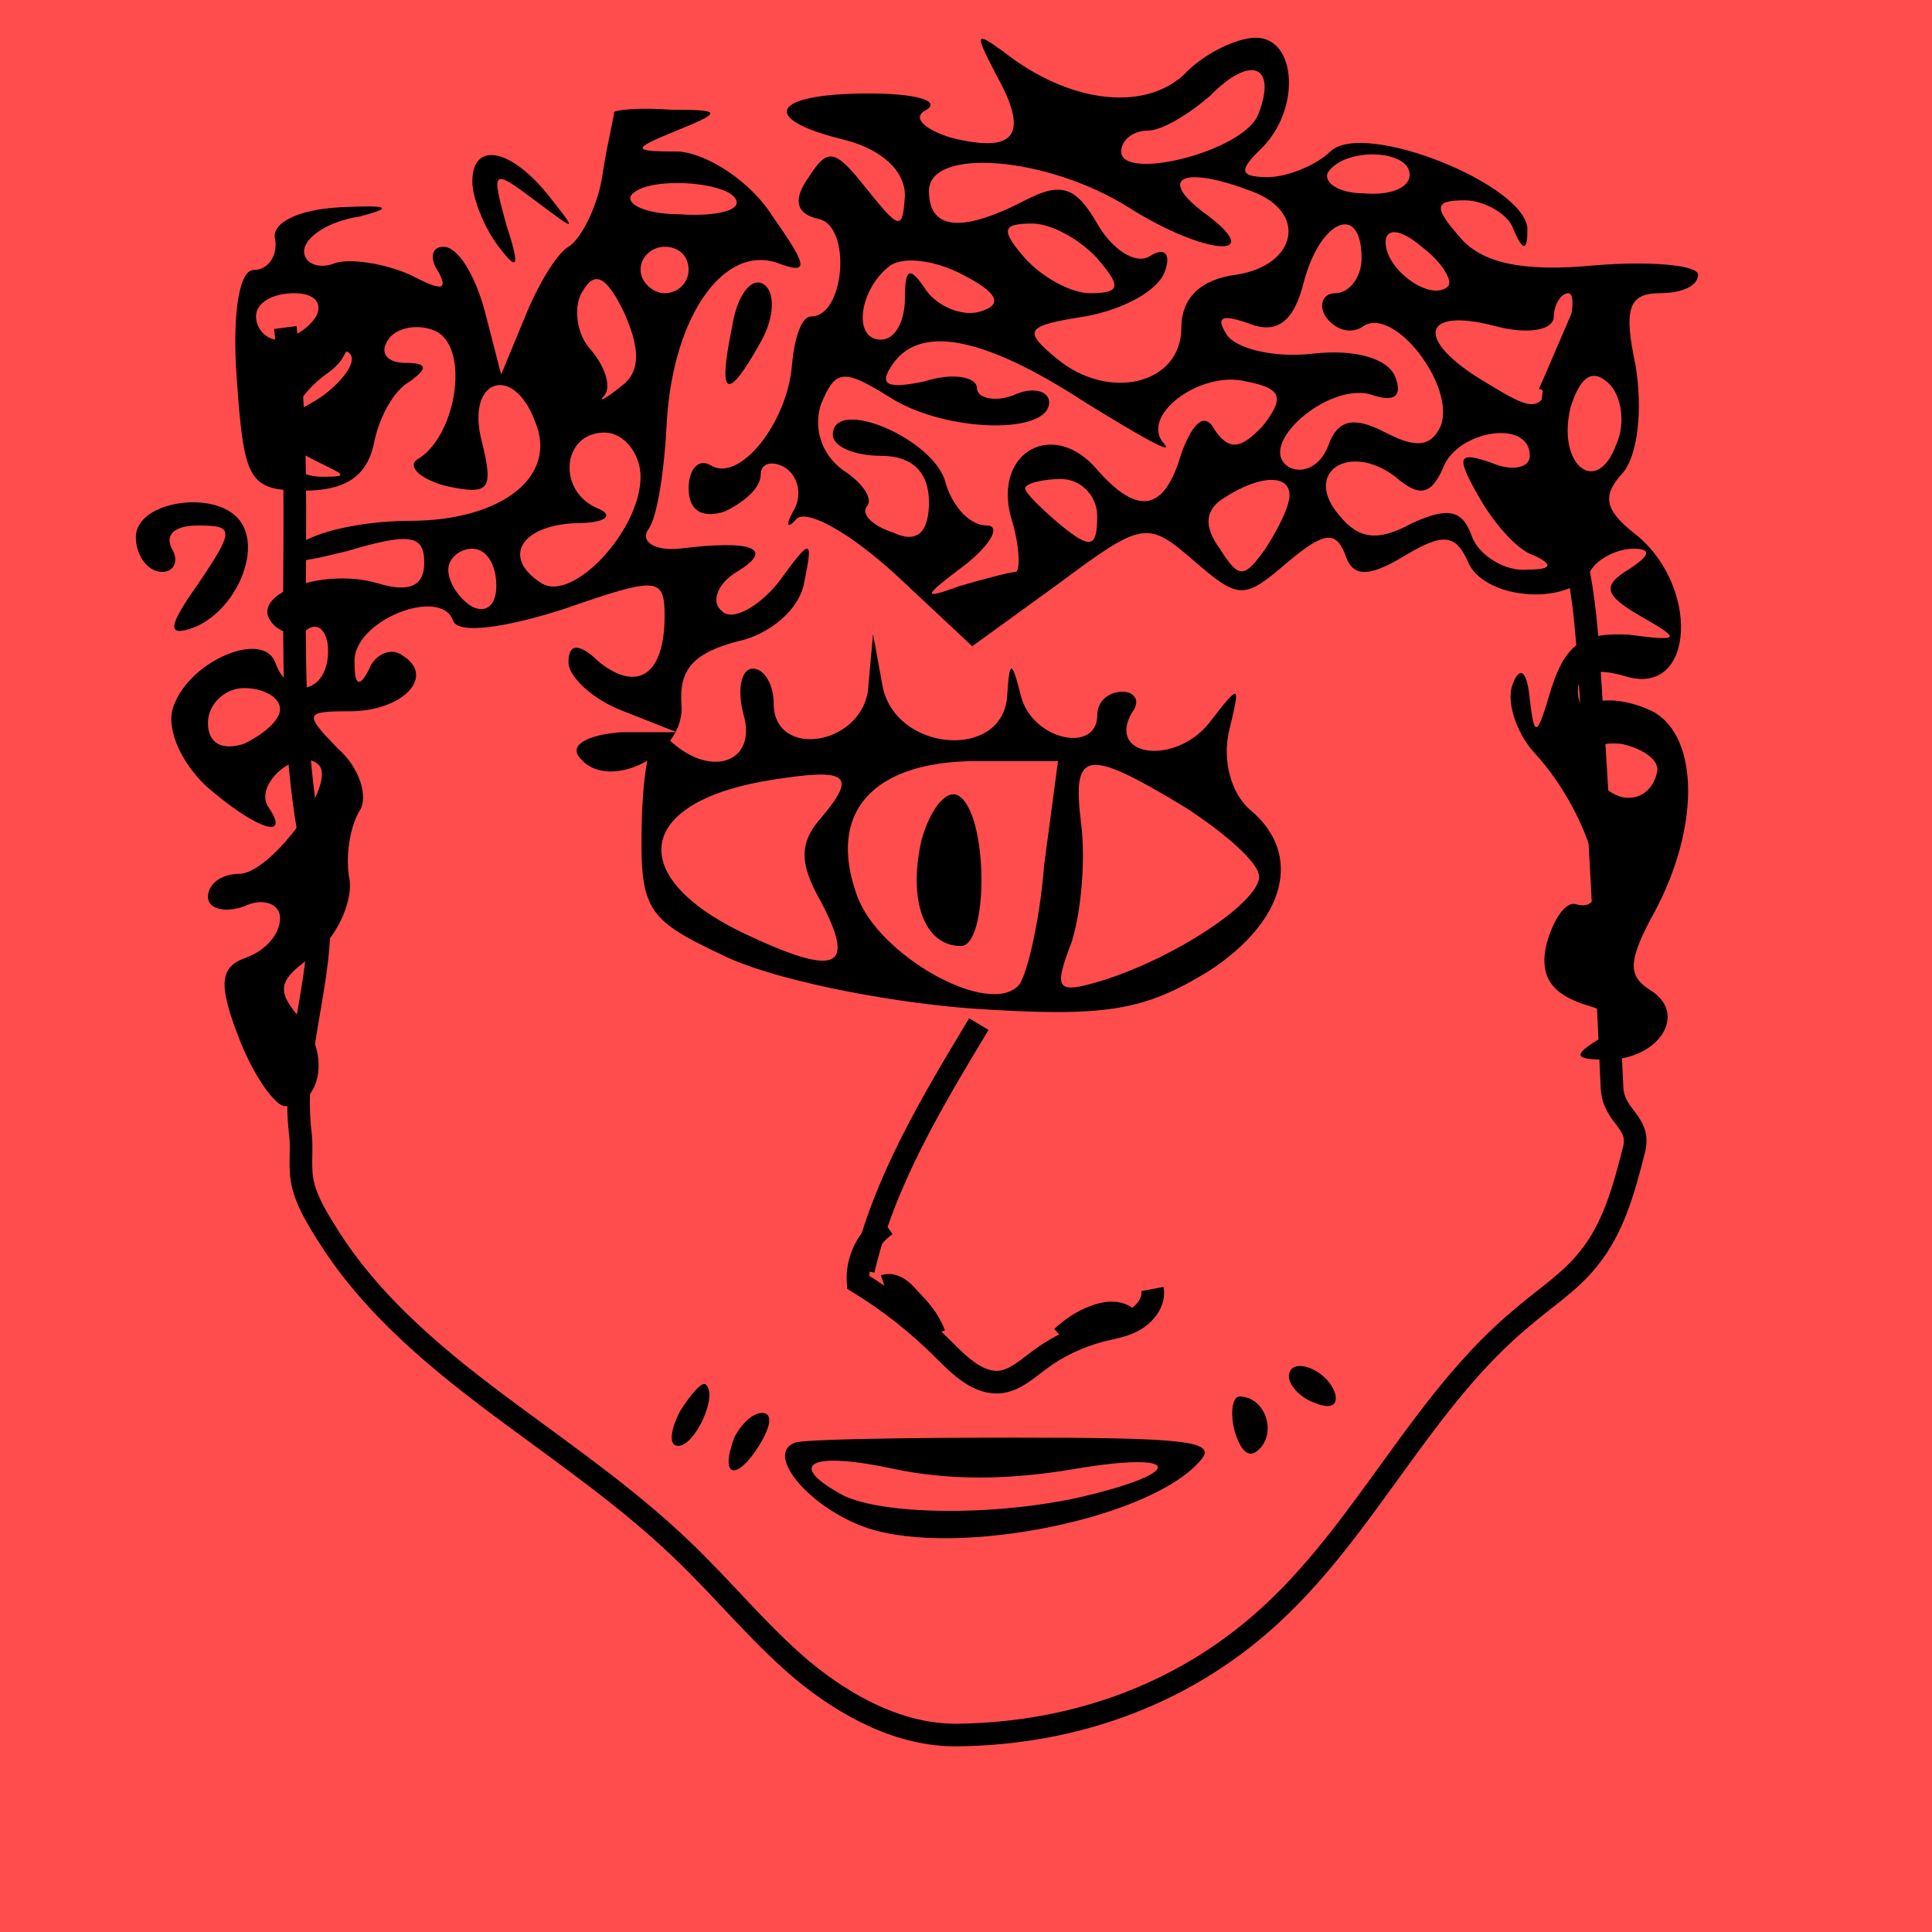
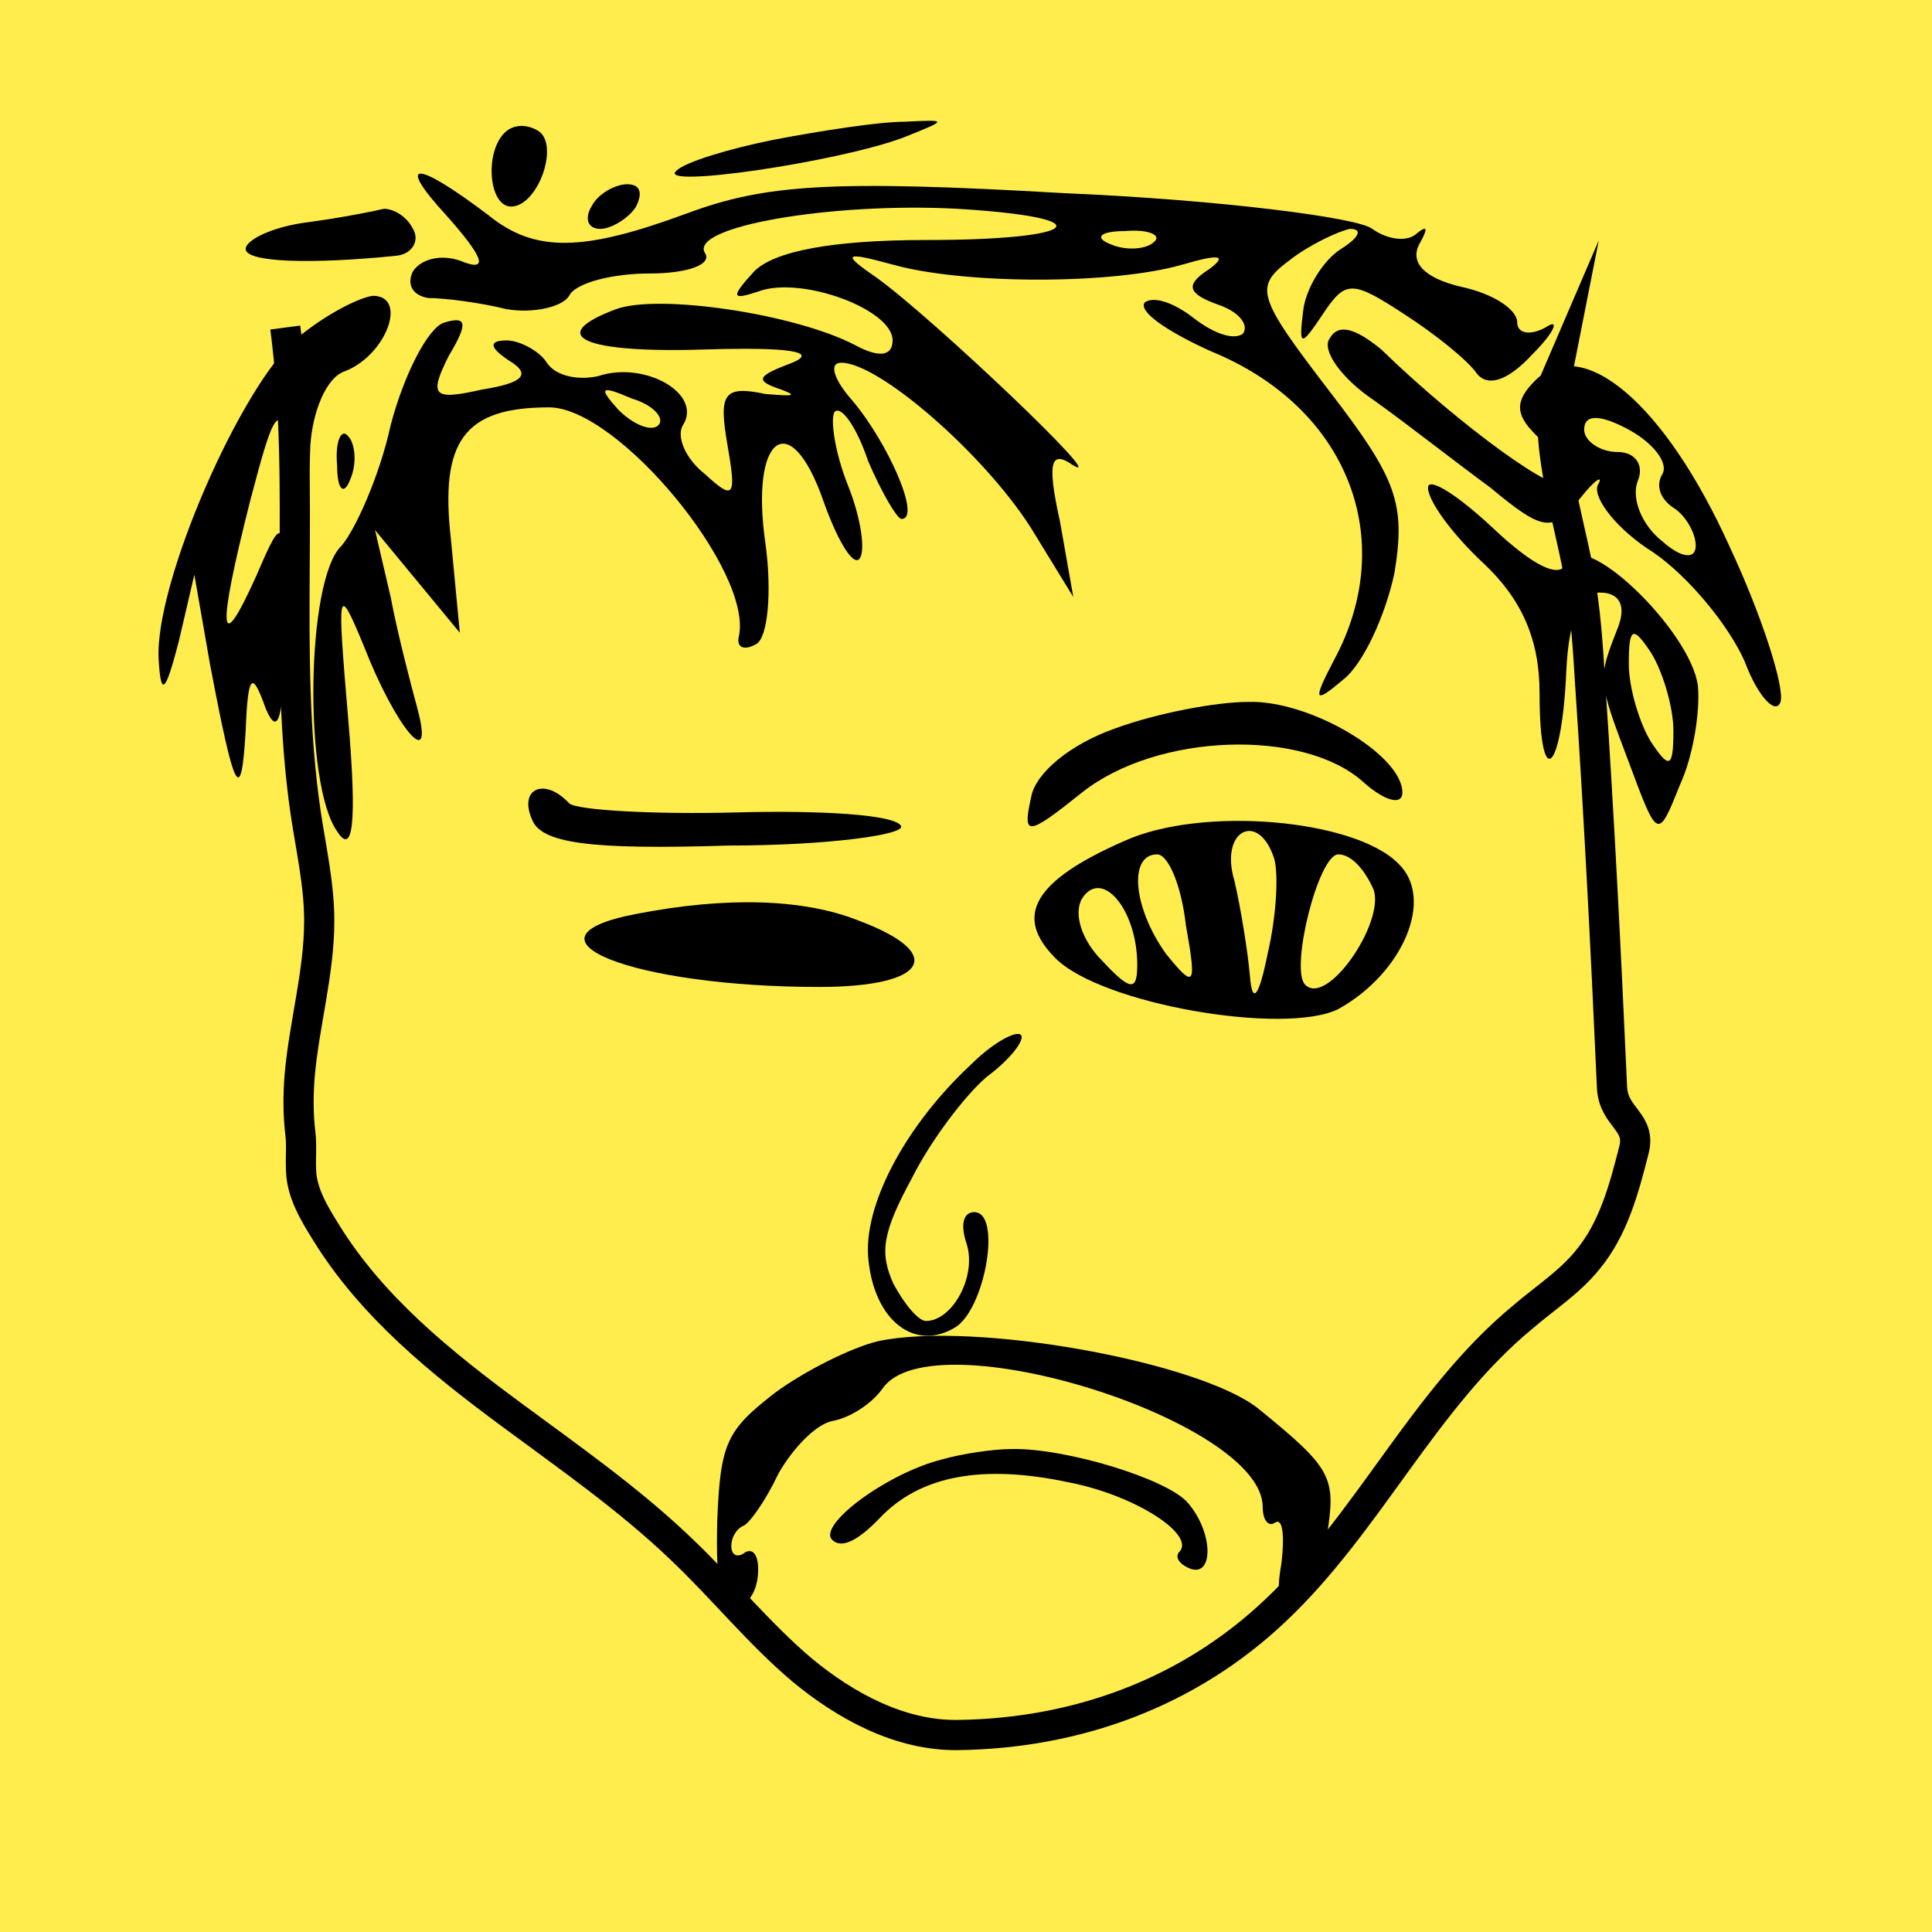
<svg xmlns="http://www.w3.org/2000/svg" width="256" height="256" viewBox="0 0 256 256" fill="none">
-   <g id="Frame 41">
-     <rect width="256" height="256" fill="#FF4D4D" />
+   <g id="Frame 44">
+     <rect width="256" height="256" fill="#FFED4D" />
  </g>
  <style type="text/css">
	.st0{fill:none;stroke:#000000;stroke-width:4;stroke-miterlimit:10;}
</style>
  <g id="head">
    <path d="M35,60.1c0.5,0,0.7,0.2,0.5,0.6c-0.2,0.3-0.1,0.6,0.4,0.6c0.4,0,0.5,0.6,0.4,1.5c-0.2,0.8-0.1,1.5,0.1,1.5   c0.4,0,0.9,9.1,0.7,13c-0.4,8.8-0.4,9.5,0.5,10c0.7,0.4,0.7,0.5,0.1,0.6c-0.5,0-0.7,0.4-0.5,0.7c0.1,0.4-0.2,1.7-0.6,2.8l-0.9,2.1   l1.6-1c1.5-1,1.6-1,1.6,0.2c0,0.8-0.3,1.1-0.8,0.9c-0.5-0.2-1-0.1-1.3,0.3c-0.2,0.4,0.1,0.7,0.7,0.7c0.8,0,0.9,0.1,0.3,0.5   c-1.1,0.7-1,1.4,0.3,1.9c1,0.4,1,0.5-0.2,0.5c-1.3,0.1-1.5,0.7-1.4,4c0,1,0.1,2.8,0.1,4.1c0.1,1.4,0.4,2.2,0.8,2   c0.4-0.2,0.9,0.1,1.1,0.6c0.2,0.7,0.1,0.8-0.8,0.5c-0.7-0.2-1.2-0.1-1.2,0.2s0.3,0.7,0.6,0.7c0.4,0,0.4,0.4,0,1.2   c-0.8,1.5-0.2,1.6,1.4,0.1c1-0.8,1.1-0.8,0.5,0c-0.4,0.5-0.5,1.1-0.2,1.2c0.2,0.1,0.1,0.8-0.4,1.7c-0.8,1.4-0.8,1.4-0.5,0.1   c0.2-0.7,0.1-1.3-0.2-1.3c-0.8,0-0.6,2.2,0.4,3c0.7,0.5,0.9,3.1,1,12.7c0.1,6.6,0,11.8-0.2,11.7c-0.6-0.4-0.5,4,0.1,5.7   c0.4,0.8,0.6,3,0.6,4.7c0.1,1.8,0.4,3.6,0.8,4c0.1,0.1,0.1,0.2,0.2,0.3c1.1-0.1,2.1-0.1,3.2-0.2c-0.2-1.1-0.5-2.3-0.6-3.3   c-0.2-1.8-0.7-4.9-1.1-6.8c-0.3-1.9-0.6-12.4-0.6-23.2c0-21.5-0.5-34.6-1.3-40.3c-0.6-3.7-0.3-27,0.3-28c0.2-0.3,0.1-0.7-0.2-0.9   c-0.3-0.2-0.4-1.9-0.2-3.7c0.4-3.3,0.3-3.3-1.2-3.3c-0.8,0-1.7,0.2-1.9,0.6c-0.2,0.3,0.1,1.5,0.5,2.7c0.5,1.1,0.7,2.7,0.5,3.3   c-0.2,0.7-0.1,2.1,0.3,3c0.8,2.3-0.2,3.3-3.6,3.6C33.6,58.3,34,60.1,35,60.1z M39.3,101.2c0.1,1-0.2,1.8-0.5,1.8   c-0.4,0-0.5-0.3-0.3-0.6c0.2-0.4-0.1-0.6-0.5-0.6c-0.5,0-1-0.1-1-0.2c0-0.7,1.2-3.4,1.4-3.4c0.2,0,0.1,0.4-0.1,1   c-0.2,0.5-0.1,0.8,0.2,0.6C39,99.6,39.3,100.2,39.3,101.2z" />
    <path d="M207.2,67.6c0,1.5,0.2,2.8,0.5,2.8c0.5,0,0.8,4.6,1,22.3c0.3,20.3,1.5,34.1,3,33.6c0.7-0.2,0.6-1.9-0.7-10.3   c-1.1-8.2-1.1-18.9,0-18.9c1,0,1.3,1.8,1.9,11.9c0.2,3.1,0.5,6.5,0.6,7.5c0.3,2.3,1,13,1,14.2c-0.2,4.3-0.1,6.1,0.8,7.5   c0.6,0.8,0.8,1.6,0.4,1.6c-0.3,0-0.5,0.7-0.5,1.5c0,0.8,0.1,1.4,0.4,1.3c0.3-0.2,0.3,5.3,0.1,12.3c0,0.1,0,0.2,0,0.4   c0.6-0.7,1.4-1.2,2.2-1.5c0.1-0.7,0.3-1,0.6-0.9c0.2,0.1,0.4,0.3,0.5,0.6c0.6-0.1,1.2,0,1.8,0.1c0-0.3,0.1-0.5,0.1-0.6   c0.3-1.4,0.1-1.8-1.1-2.2c-1.4-0.5-1.4-0.8-1-2.8c0.3-1.3,0.4-2.5,0.3-2.7c-0.1-0.2-0.3-3-0.4-6.1c-0.1-3.1-0.3-6.2-0.6-6.7   c-0.3-0.5-0.7-2.3-0.8-3.9c-0.4-4-2.1-19.3-2.8-25.5c-0.3-2.8-0.6-8.1-0.7-11.9c-0.1-5.4-0.3-7.2-1.2-8.9c-0.8-1.5-1.1-3.4-1.1-6   c0-4.5-1-10.4-2.1-12.5c-1.5-2.9-2.2-6.7-1.8-10c0.4-3,0.3-3.3-0.8-3.3c-0.7,0-1.4,0.2-1.6,0.6c-0.2,0.3-0.2,1.6,0.1,2.7   c0.2,1.4,0.1,2.5-0.4,3c-0.6,0.7-0.6,1.3-0.2,2.3C206.8,63.4,207.2,65.1,207.2,67.6z M210.3,90.6c0.4-0.5,1-0.9,1.3-0.9   c0.4,0,0.3,0.4-0.1,0.9c-0.4,0.5-1,0.9-1.3,0.9C209.8,91.5,209.8,91.1,210.3,90.6z M211.7,92.1c0.7,0,0.9,0.2,0.5,0.4   c-0.4,0.1-0.8,0.8-0.8,1.4c0,1.4-1,2.1-1.4,0.9C209.5,93.3,210.3,92.1,211.7,92.1z" />
  </g>
  <path class="st0" d="M205.3,52.1c0.3-0.7,0.6-1.3,0.9-2c-1.7,8.6,1.4,17.3,3,25.9c0.9,4.8,1.2,9.6,1.5,14.5  c1.2,17.8,2.1,35.7,2.9,53.6c0.2,4,3.9,4.5,2.9,8.3c-1.3,5.1-2.7,10.4-6.1,14.5c-2.4,3-5.7,5.1-8.6,7.6  c-13.1,10.8-20.4,27.2-32.8,38.9c-11.5,10.9-26.3,16.3-42.1,16.5c-7.6,0.1-14.8-3.8-20.6-8.6c-5.8-4.9-10.6-10.9-16.1-16.1  c-6.9-6.6-14.8-12.1-22.5-17.8c-9.2-6.8-18.4-14.2-24.5-24.1c-1.5-2.4-3.2-5.2-3.3-8.1c-0.1-1.7,0.1-3.4-0.1-5  c-0.3-2.5-0.3-5-0.1-7.6c0.6-6.9,2.6-13.7,2.6-20.6c0-4.8-1.1-9.6-1.8-14.3c-3.1-21.2,0.1-43-2.7-64.3" />
-   <g id="hair">
-     <path id="Vector" d="M132.009 9.924C136.468 17.926 134.557 20.388 125.959 18.233C122.137 17.002 120.863 15.464 122.774 14.54C124.685 13.309 121.182 12.386 115.131 12.386C102.074 12.386 100.482 15.771 111.946 18.541C116.723 19.772 119.908 22.542 119.908 25.927C119.589 30.543 119.271 30.543 114.812 25.004C110.672 19.772 109.717 19.464 107.169 23.465C104.94 26.543 105.577 28.389 108.443 29.005C112.902 29.928 111.946 41.93 107.488 41.93C106.214 41.93 105.259 44.7 104.94 48.393C104.303 56.087 97.934 64.088 94.112 61.626C92.52 60.703 91.246 62.242 91.246 64.704C91.246 67.781 93.157 68.705 96.023 67.781C98.571 66.55 100.8 64.704 100.8 62.857C100.8 61.319 102.392 61.011 103.985 61.934C105.895 63.165 106.214 65.627 105.259 67.474C103.985 69.628 104.303 70.243 105.577 68.705C107.169 67.474 112.902 70.859 118.634 76.091L128.825 85.631L140.289 77.322C151.435 69.012 152.072 69.012 158.123 74.244C164.174 79.476 164.811 79.476 170.543 74.552C175.32 70.551 176.912 70.243 178.186 73.321C179.142 76.398 181.052 76.706 186.148 73.629C191.243 70.551 192.835 70.859 194.428 74.244C196.338 79.476 207.803 80.399 210.669 75.783C211.625 73.936 214.491 72.705 216.402 72.705C218.949 72.705 218.631 73.629 215.765 75.475C212.262 77.629 212.58 78.86 217.357 81.63C222.771 84.708 222.771 85.016 215.765 84.092C209.714 83.784 207.485 85.323 205.574 91.171C203.663 97.633 203.345 97.941 202.708 92.709C202.389 89.016 201.434 88.093 200.478 90.555C199.523 92.709 200.797 97.018 203.345 99.787C210.988 108.097 214.491 121.638 208.758 119.791C207.485 119.484 205.892 121.638 204.937 125.023C203.982 129.024 205.255 131.486 209.714 133.025C214.809 134.563 215.446 135.487 211.943 137.641C208.44 139.795 208.44 140.411 212.898 140.411C219.905 140.411 223.726 134.256 218.631 131.178C215.765 129.332 215.765 127.485 218.631 121.946C225.318 110.251 225.318 97.633 218.949 94.248C215.765 92.709 212.262 92.401 210.988 93.325C210.032 94.248 209.077 93.632 209.077 91.478C209.077 89.016 211.306 88.401 215.446 89.632C224.682 92.401 225.318 77.322 216.402 70.551C212.58 67.474 212.262 65.627 215.128 62.55C217.038 60.088 217.675 54.24 216.72 48.393C215.128 41.007 215.765 38.853 219.905 38.853C222.771 38.853 225 37.929 225 36.391C225 35.16 218.949 34.544 211.306 35.16C201.752 36.083 196.338 34.852 193.472 31.467C189.969 27.466 189.969 26.543 194.109 26.543C196.657 26.543 199.842 28.389 200.478 30.236C201.752 33.313 202.389 33.313 202.389 30.543C202.708 24.696 180.734 15.771 176.275 20.08C174.365 21.926 170.543 23.465 167.995 23.465C164.174 23.465 164.174 22.542 167.04 19.772C172.454 14.54 171.817 5 166.403 5C163.855 5 159.397 7.154 156.849 9.924C151.435 14.848 141.563 13.617 132.965 6.847C129.143 4.077 129.143 4.385 132.009 9.924ZM166.722 15.156C164.811 20.08 148.569 24.081 148.569 20.08C148.569 18.541 150.162 17.31 152.072 17.31C153.983 17.31 157.486 15.156 160.352 12.694C165.766 7.154 169.269 8.693 166.722 15.156ZM149.525 27.466C159.715 33.929 168.314 34.544 159.397 28.081C153.346 23.465 156.849 21.926 165.766 25.312C173.409 28.081 171.817 35.16 163.855 36.391C159.078 37.006 156.531 39.468 156.531 43.469C156.531 50.855 146.977 53.317 139.971 47.47C135.512 43.777 135.831 43.161 143.792 41.93C148.888 41.007 153.346 38.545 154.302 36.083C155.257 33.621 154.302 32.698 152.391 33.929C150.48 35.16 147.295 33.005 145.385 29.62C142.518 24.696 140.608 24.081 135.831 26.543C127.551 30.851 123.092 30.543 123.092 25.312C123.092 19.464 138.697 20.695 149.525 27.466ZM186.785 23.157C186.785 25.004 183.918 25.927 180.734 25.619C177.231 25.619 175.32 24.081 175.957 22.85C178.186 19.464 186.785 19.772 186.785 23.157ZM145.385 34.236C148.569 37.929 148.569 38.853 144.429 38.853C141.882 38.853 138.06 36.698 135.831 34.236C132.646 30.543 132.646 29.62 136.786 29.62C139.334 29.62 143.155 31.774 145.385 34.236ZM180.415 34.236C180.415 36.698 178.823 38.853 176.912 38.853C175.32 38.853 174.683 40.391 175.638 41.93C176.912 43.777 179.142 44.392 180.734 43.161C184.874 40.699 192.835 51.163 190.925 56.395C189.651 59.164 187.74 59.472 183.6 57.318C179.46 55.163 177.231 55.471 175.957 59.164C175.002 61.626 172.772 62.857 170.862 61.934C166.085 59.164 176.275 50.239 182.008 52.394C184.874 53.317 185.829 52.394 184.874 49.932C183.918 47.47 179.46 46.239 174.046 46.854C168.951 47.47 163.855 46.239 162.582 44.392C160.989 41.93 161.945 41.623 165.448 42.853C169.269 44.392 171.498 42.546 172.772 37.314C175.002 29.005 180.415 26.85 180.415 34.236ZM191.88 37.929C189.651 40.084 183.6 35.775 183.6 32.082C183.6 30.236 185.511 30.236 188.377 32.698C191.243 34.852 192.517 37.314 191.88 37.929ZM129.78 41.315C127.551 41.93 124.366 40.699 122.774 38.545C120.545 35.16 119.908 35.467 119.908 39.468C119.908 42.546 118.634 45.008 116.723 45.008C112.902 45.008 113.857 38.237 117.997 35.16C119.908 33.929 124.048 34.544 127.551 36.391C132.328 38.853 132.965 40.391 129.78 41.315ZM207.166 45.623C204.3 55.163 204.3 55.163 196.657 50.547C187.422 45.008 188.377 40.699 197.931 43.161C202.389 44.392 205.892 43.777 205.892 41.93C205.892 40.391 206.848 38.853 207.803 38.853C208.758 38.853 208.44 41.93 207.166 45.623ZM143.792 53.317C150.798 57.626 155.575 60.395 154.302 58.857C150.798 55.163 159.078 49.008 165.129 50.547C169.906 51.471 170.225 52.702 167.358 56.395C164.492 59.472 162.9 59.78 160.989 57.01C159.715 54.548 158.123 55.779 156.531 60.088C154.302 67.781 150.798 68.397 145.385 62.242C139.652 55.471 131.691 59.78 133.92 68.397C135.194 72.398 135.194 75.783 134.557 75.783C133.92 75.783 130.417 76.706 127.232 77.629C122.137 79.476 122.137 79.168 127.869 74.86C131.372 72.09 132.646 69.628 130.735 69.628C128.506 69.628 126.277 67.166 125.322 64.088C124.048 58.241 110.354 52.394 110.354 57.626C110.354 59.164 113.22 60.395 116.723 60.395C120.863 60.395 123.092 62.55 123.092 66.55C123.092 70.551 121.5 72.09 118.315 70.551C115.449 69.628 114.175 68.089 114.812 67.166C115.768 66.243 114.494 64.088 111.628 62.242C108.762 60.088 107.806 56.702 108.762 53.625C110.672 49.008 111.628 48.701 117.997 52.702C125.322 57.318 139.015 57.626 139.015 53.317C139.015 51.778 136.786 51.163 134.239 52.394C131.691 53.317 129.462 52.702 129.462 51.471C129.462 49.932 126.277 49.316 122.455 50.547C117.997 51.471 116.405 51.163 117.997 48.701C121.5 42.853 130.099 44.392 143.792 53.317ZM214.172 58.857C211.625 65.935 206.211 61.626 208.122 53.932C209.395 49.932 210.988 48.701 213.217 50.855C214.809 52.394 215.446 56.087 214.172 58.857ZM202.708 60.395C202.708 61.934 200.478 62.55 197.612 61.319C193.154 59.78 192.835 60.395 196.02 65.935C197.931 69.32 201.115 73.013 203.345 73.629C205.892 74.86 205.574 75.475 202.389 75.475C199.523 75.783 196.02 73.629 195.065 71.167C193.791 67.474 191.88 67.166 187.103 69.32C182.645 71.782 180.097 71.474 177.549 68.397C172.454 62.55 178.823 58.549 184.874 63.165C188.058 65.935 189.651 65.627 191.243 61.934C193.154 57.01 202.708 55.471 202.708 60.395ZM145.385 68.397C145.385 72.705 144.429 72.705 140.608 69.628C138.06 67.474 135.831 65.319 135.831 64.704C135.831 64.088 138.06 63.473 140.608 63.473C143.155 63.473 145.385 65.627 145.385 68.397ZM170.862 65.627C170.862 67.166 169.269 70.243 167.677 72.705C164.811 76.706 164.174 76.706 161.626 72.705C159.397 69.628 159.715 67.474 162.263 65.935C167.04 62.857 170.862 62.857 170.862 65.627ZM219.586 102.25C218.631 106.866 213.217 106.866 211.306 102.25C210.032 99.48 211.306 98.249 214.809 98.556C217.675 99.172 219.905 100.711 219.586 102.25Z" fill="black" />
-     <path id="Vector_2" d="M81.374 14.848C81.374 15.464 80.418 19.157 79.782 23.465C79.145 27.466 76.915 31.774 75.323 32.698C73.731 33.621 71.183 37.929 69.591 41.93L66.406 49.624L64.177 41.007C62.903 36.391 60.674 32.698 58.763 32.698C57.171 32.698 56.852 34.236 58.126 36.083C59.4 38.545 58.445 38.545 54.305 36.391C50.802 34.852 46.343 34.236 44.432 34.852C42.203 35.775 40.292 34.852 40.292 33.313C40.292 31.467 43.477 29.312 47.617 28.697C52.394 27.466 51.438 27.158 45.069 27.466C39.337 27.774 35.834 29.62 36.471 31.774C36.789 33.929 35.515 35.775 33.605 35.775C31.694 35.775 30.738 41.623 31.375 50.239C32.331 63.781 32.968 65.012 40.292 65.012C45.706 65.012 48.572 63.165 49.528 58.857C50.165 55.471 52.075 51.778 54.305 50.547C56.852 48.701 56.534 48.085 53.668 48.085C51.438 48.085 50.165 46.854 51.438 45.008C52.394 43.469 55.26 42.853 57.489 43.777C62.266 45.623 60.674 57.318 55.578 60.703C53.668 61.626 55.578 63.473 59.082 64.396C64.814 65.627 65.451 65.012 63.858 58.549C61.629 50.239 67.999 48.085 70.865 55.779C74.049 63.165 66.406 69.012 54.305 69.012C47.935 69.012 41.248 70.551 39.337 72.398C36.789 74.86 38.7 74.86 46.025 73.013C54.305 70.551 56.215 70.859 56.215 74.552C56.215 77.629 54.305 78.553 50.165 77.322C43.158 75.167 33.286 78.553 35.834 82.246C36.789 83.784 39.019 84.4 40.611 83.477C42.203 82.246 43.477 83.784 43.477 86.246C43.477 91.786 38.382 93.017 36.471 87.785C34.879 83.477 25.325 87.478 23.095 93.325C21.822 96.094 23.732 100.711 27.235 104.096C33.923 109.943 38.7 111.482 35.515 106.866C33.605 103.788 39.655 98.864 42.203 101.326C44.751 103.788 35.834 115.791 31.694 115.791C29.465 115.791 27.554 117.022 27.554 118.868C27.554 120.407 29.783 121.022 32.331 120.099C34.879 118.868 37.108 119.791 37.108 121.638C37.108 123.792 35.197 125.946 32.649 126.87C29.146 128.101 28.828 130.255 31.694 137.641C33.605 142.565 36.471 146.566 37.745 146.566C42.522 146.566 43.795 139.795 39.974 135.179C36.471 131.178 36.789 129.947 41.566 126.562C44.432 124.408 46.662 119.791 46.343 116.714C45.706 113.636 46.343 109.636 47.617 107.481C48.891 105.635 47.617 101.634 44.751 99.172C40.292 94.556 40.292 94.248 46.343 94.248C53.349 94.248 57.808 89.632 53.349 86.862C51.757 85.631 49.528 86.862 48.891 88.709C47.617 91.171 46.98 90.863 46.98 87.785C46.662 82.246 58.445 77.629 60.037 82.246C60.674 84.092 67.043 83.169 74.686 80.707C87.106 76.398 88.062 76.398 88.062 81.63C88.062 89.324 84.558 91.786 79.463 87.785C76.597 85.016 75.323 85.323 75.323 87.785C75.323 89.632 78.508 92.709 82.648 94.248L89.654 97.018H82.329C78.189 97.326 75.642 98.556 76.597 100.095C80.1 105.327 90.928 100.095 90.291 93.325C89.972 88.709 91.883 86.554 97.615 85.016C102.074 84.092 105.895 80.707 106.532 77.322C107.806 71.167 107.488 71.167 103.029 77.322C100.163 80.707 96.978 82.246 95.705 81.015C94.112 79.784 95.068 77.322 97.615 75.783C102.711 72.705 99.845 71.474 89.972 72.705C86.788 73.013 84.877 71.782 85.832 70.243C87.106 68.705 88.062 62.242 88.38 55.471C89.335 41.623 96.023 32.39 103.029 34.852C107.169 36.391 107.169 35.467 102.392 28.697C99.526 24.081 93.794 20.388 89.972 20.08C83.603 20.08 83.603 19.772 89.654 17.31C95.705 14.848 95.705 14.54 89.017 14.54C84.877 14.232 81.692 14.54 81.374 14.848ZM97.615 26.85C97.615 28.081 94.112 28.697 89.972 28.389C85.832 28.389 82.966 27.158 83.603 25.927C85.514 23.157 97.615 24.081 97.615 26.85ZM91.246 35.775C91.246 37.314 89.972 38.853 88.062 38.853C86.469 38.853 84.877 37.314 84.877 35.775C84.877 33.929 86.469 32.698 88.062 32.698C89.972 32.698 91.246 33.929 91.246 35.775ZM82.329 51.163C80.1 53.009 79.145 53.317 80.1 52.394C81.055 51.163 80.1 48.393 78.189 46.239C76.278 44.084 75.96 40.391 77.234 38.545C78.826 35.775 80.418 36.698 82.648 41.315C84.877 46.239 84.877 49.316 82.329 51.163ZM41.885 41.93C40.929 43.469 38.7 45.008 36.789 45.008C35.197 45.008 33.923 43.469 33.923 41.93C33.923 40.084 36.152 38.853 39.019 38.853C41.566 38.853 42.84 40.084 41.885 41.93ZM42.84 52.394C38.063 55.779 33.223 55.779 38 58.857C43.095 62.242 47.935 63.165 43.158 63.165C35.197 63.473 36.789 54.24 43.158 49.624C46.343 47.47 45.388 45.931 46.343 46.854C47.298 47.778 45.706 50.239 42.84 52.394ZM84.877 63.165C84.877 70.243 75.96 79.784 71.82 77.322C66.406 73.936 68.954 69.628 76.278 69.32C80.1 69.32 81.374 68.397 79.463 67.474C73.731 65.319 74.368 57.318 80.1 57.318C82.648 57.318 84.877 60.088 84.877 63.165ZM65.769 77.629C65.769 80.091 64.495 81.322 62.585 80.399C60.992 79.476 59.4 77.322 59.4 75.475C59.4 73.936 60.992 72.705 62.585 72.705C64.495 72.705 65.769 74.86 65.769 77.629ZM37.108 93.94C37.108 95.479 34.879 97.326 32.331 98.556C29.465 99.48 27.554 98.556 27.554 95.787C27.554 93.325 29.783 91.171 32.331 91.171C34.879 91.171 37.108 92.401 37.108 93.94Z" fill="black" />
-     <path id="Vector_3" d="M62.585 24.081C62.585 26.235 64.177 30.236 66.088 32.698C68.635 36.083 68.954 35.468 67.043 29.62C65.132 22.542 65.132 22.235 70.865 26.543C76.597 30.852 76.597 30.852 72.457 25.62C67.362 19.465 62.585 18.849 62.585 24.081Z" fill="black" />
-     <path id="Vector_4" d="M18 71.167C18 73.629 19.592 75.783 21.503 75.783C23.095 75.783 23.732 74.244 22.777 72.706C21.822 70.859 23.095 69.628 26.28 69.628C31.057 69.628 31.057 70.244 26.28 77.322C22.14 83.169 22.14 84.4 25.643 83.169C31.057 81.015 34.56 73.321 32.012 69.32C29.146 64.704 18 66.243 18 71.167Z" fill="black" />
-     <path id="Vector_5" d="M96.978 43.469C95.068 52.702 96.342 53.317 100.8 45.316C102.711 41.931 102.711 38.545 101.118 37.622C99.526 36.699 97.615 39.161 96.978 43.469Z" fill="black" />
+   <g>
+     <path d="M66.84 17.613C64.18 20.273 64.771 27.369 67.727 27.369C71.274 27.369 74.23 19.091 71.274 17.317C69.796 16.43 68.023 16.43 66.84 17.613Z" fill="black" />
+     <path d="M102.608 18.5C96.696 19.682 90.784 21.456 89.602 22.639C86.941 25.004 111.181 21.456 119.753 18.204C125.665 15.839 125.665 15.839 119.753 16.134C116.501 16.134 108.816 17.317 102.608 18.5Z" fill="black" />
+     <path d="M59.155 28.552C63.884 33.873 64.771 35.943 61.52 34.761C58.859 33.578 55.903 34.169 54.721 35.943C53.834 37.717 54.721 39.195 56.79 39.491C58.859 39.491 63.589 40.082 67.136 40.969C70.683 41.561 74.526 40.674 75.413 39.195C76.3 37.421 81.325 36.239 86.055 36.239C91.08 36.239 94.331 35.056 93.445 33.578C91.08 30.03 110.294 26.778 126.848 27.665C146.357 28.847 143.401 31.804 122.709 31.804C110.294 31.804 102.608 33.282 99.948 35.943C96.696 39.491 96.992 39.787 100.539 38.604C106.155 36.535 118.275 40.969 118.275 45.109C118.275 47.178 116.501 47.474 113.25 45.7C105.269 41.561 87.237 38.9 81.62 40.969C72.161 44.517 77.186 46.883 94.036 46.291C104.382 45.996 108.52 46.587 104.973 48.065C100.243 49.839 99.948 50.43 103.495 51.613C105.86 52.5 104.973 52.5 101.426 52.204C95.809 51.022 95.218 52.204 96.4 59.005C97.583 65.805 97.287 66.396 93.445 62.848C90.784 60.779 89.602 57.822 90.489 56.344C93.149 52.204 85.463 47.77 79.256 49.839C76.595 50.43 73.639 49.839 72.457 48.065C71.57 46.587 68.91 45.109 67.136 45.109C64.771 45.109 64.771 45.996 67.431 47.77C70.388 49.544 69.501 50.726 63.884 51.613C57.381 53.091 56.79 52.5 59.45 47.178C62.111 42.743 61.815 41.856 58.859 42.743C56.79 43.335 53.538 49.544 51.765 56.344C50.287 63.144 47.035 70.24 45.261 72.309C40.532 76.744 40.236 103.945 44.67 110.154C46.739 113.406 47.331 109.267 46.148 95.371C44.67 77.927 44.67 77.04 48.217 85.614C52.356 96.258 57.677 102.762 55.312 93.892C54.425 90.64 52.651 83.84 51.765 79.109L49.695 70.24L55.312 77.04L60.928 83.84L59.746 71.422C58.268 58.413 61.52 53.978 72.752 53.978C81.916 53.978 99.948 75.857 97.879 84.431C97.583 85.909 98.765 86.205 100.243 85.318C101.721 84.431 102.313 78.518 101.426 72.014C99.357 57.822 104.677 53.683 109.111 66.396C110.885 71.422 112.954 74.97 113.841 74.083C114.728 73.196 114.137 68.761 112.363 64.326C110.589 59.892 109.998 55.457 110.589 54.57C111.476 53.683 113.545 56.639 115.023 61.074C116.797 65.213 118.866 68.761 119.458 68.761C122.118 68.761 117.684 58.709 112.954 53.091C110.589 50.43 109.703 48.065 111.476 48.065C116.501 48.065 130.395 60.187 136.602 69.944L142.219 79.109L140.445 69.057C138.672 61.074 139.263 59.596 142.219 61.666C147.244 64.622 123.596 42.152 116.206 36.83C111.476 33.578 111.772 33.282 118.275 35.056C127.734 37.717 147.54 37.717 156.703 35.056C161.729 33.578 162.615 33.873 160.251 35.648C156.999 37.717 157.295 38.9 161.433 40.378C164.093 41.265 165.571 43.039 164.685 44.222C163.502 45.109 160.842 44.222 158.181 42.152C155.521 40.082 152.861 39.195 151.678 40.082C150.791 41.265 154.634 43.926 160.546 46.587C178.578 53.978 185.377 71.422 176.804 87.388C173.848 93.005 174.144 93.301 177.987 90.049C180.647 87.979 183.603 81.475 184.786 75.857C186.264 66.692 185.081 63.439 176.213 51.909C166.458 39.195 166.163 38.013 170.892 34.465C173.553 32.395 177.396 30.621 178.874 30.326C180.647 30.326 180.056 31.508 177.691 32.987C175.326 34.465 172.961 38.308 172.666 41.265C172.075 45.996 172.37 45.996 175.326 41.561C178.282 37.126 179.169 37.126 185.968 41.561C190.106 44.222 194.54 47.77 195.723 49.544C197.201 51.317 199.861 50.43 203.113 46.883C206.069 43.926 206.66 42.152 204.887 43.335C202.817 44.517 201.044 44.222 201.044 42.743C201.044 40.969 197.792 38.9 193.654 38.013C188.628 36.83 186.855 34.761 188.037 32.395C189.22 30.326 189.22 29.734 187.742 30.917C186.559 32.1 183.899 31.804 181.83 30.326C180.056 28.847 161.729 26.482 141.036 25.595C110.294 23.821 101.426 24.412 91.08 28.256C77.482 33.282 70.979 33.578 64.771 28.552C55.016 21.16 52.356 21.16 59.155 28.552ZM152.861 32.1C151.974 32.987 149.313 33.282 147.244 32.395C144.879 31.508 145.766 30.621 149.018 30.621C152.269 30.326 154.043 31.213 152.861 32.1ZM87.237 56.344C86.35 57.231 83.985 56.344 81.916 54.274C79.256 51.317 79.551 51.022 83.69 52.796C86.646 53.683 88.124 55.457 87.237 56.344Z" fill="black" />
+     <path d="M78.369 27.369C77.482 28.848 77.778 30.326 79.551 30.326C81.029 30.326 83.394 28.848 84.281 27.369C85.168 25.596 84.872 24.413 83.099 24.413C81.621 24.413 79.256 25.596 78.369 27.369Z" fill="black" />
+     <path d="M40.827 29.439C36.098 30.03 32.55 31.804 32.55 32.987C32.55 34.761 41.123 35.057 52.651 33.874C54.721 33.578 55.607 31.804 54.721 30.326C53.834 28.552 52.06 27.665 50.878 27.665C49.695 27.961 45.261 28.848 40.827 29.439Z" fill="black" />
+     <path d="M39.349 44.813C31.959 51.022 20.431 77.335 21.022 87.388C21.317 92.414 21.909 91.823 23.682 85.023L25.752 76.153L27.821 87.979C31.072 105.127 31.959 106.901 32.55 96.849C32.846 89.162 33.437 88.866 35.211 93.892C36.984 98.032 37.576 94.779 37.871 83.544C37.871 67.874 37.576 67.874 34.028 76.153C29.003 87.388 28.707 83.84 33.142 66.396C36.393 53.978 36.984 53.091 38.758 59.892L40.827 67.283L41.123 59.005C41.418 54.57 43.192 50.135 45.557 49.248C51.173 47.178 54.129 39.196 49.4 39.196C47.331 39.491 42.897 41.856 39.349 44.813Z" fill="black" />
+     <path d="M176.213 44.813C175.031 46.291 177.691 50.135 182.125 53.091C186.264 56.048 193.062 61.37 197.496 64.622C204.591 70.535 205.773 70.535 209.321 66.1C211.39 63.439 212.572 62.848 211.685 64.326C211.094 66.1 214.346 70.24 219.075 73.196C223.805 76.448 229.126 82.953 231.195 87.683C232.969 92.414 235.334 94.779 235.925 93.005C236.516 91.231 233.56 81.77 229.126 72.309C220.553 53.387 209.616 44.222 203.408 50.43C200.748 53.091 200.748 54.865 203.408 57.526C205.478 59.596 206.956 62.257 206.956 63.735C206.956 66.1 193.654 56.639 183.012 46.291C179.76 43.63 177.395 42.743 176.213 44.813ZM220.258 62.848C219.371 64.326 219.962 66.1 221.736 67.283C223.214 68.17 224.692 70.535 224.692 72.309C224.692 74.083 222.918 74.083 220.258 71.718C217.597 69.648 216.119 66.1 217.006 63.735C217.893 61.665 216.711 59.892 214.346 59.892C211.981 59.892 209.912 58.413 209.912 56.935C209.912 54.865 211.981 54.865 215.824 56.935C219.075 58.709 221.145 61.37 220.258 62.848Z" fill="black" />
+     <path d="M44.67 61.666C44.67 64.918 45.557 65.805 46.444 63.44C47.331 61.37 47.035 58.709 46.148 57.822C45.261 56.64 44.375 58.414 44.67 61.666Z" fill="black" />
+     <path d="M189.219 64.622C189.219 66.396 192.471 70.831 196.61 74.675C201.635 79.405 204 84.727 204 91.823C204 105.127 206.956 102.467 207.547 88.866C207.842 82.362 209.32 78.518 211.981 78.518C214.641 78.518 215.528 80.292 214.346 83.249C211.685 90.049 211.685 90.049 215.824 100.988C219.667 111.336 219.667 111.336 222.623 103.945C224.396 100.101 225.283 94.188 224.987 90.936C224.101 83.544 209.32 69.353 207.547 74.675C206.66 76.744 203.113 74.97 197.792 69.944C193.062 65.509 189.219 63.144 189.219 64.622ZM221.736 96.849C221.736 101.875 221.145 101.875 218.78 98.327C217.302 95.962 215.824 91.231 215.824 87.979C215.824 82.953 216.415 82.953 218.78 86.501C220.258 88.866 221.736 93.597 221.736 96.849Z" fill="black" />
  </g>
-   <g id="Frame 11">
-     <path id="Vector" d="M115.074 90.739C114.767 98.703 102.515 100.847 102.515 93.189C102.515 90.739 101.29 88.595 99.758 88.595C98.227 88.595 97.614 91.351 98.533 94.721C100.371 101.153 93.939 103.297 88.425 97.784C86.587 95.946 85.362 99.928 85.056 108.198C84.75 120.45 85.362 121.675 95.777 126.576C101.903 129.639 116.605 132.702 128.551 133.621C146.623 134.847 151.524 133.928 160.101 128.72C170.515 121.982 172.659 113.099 165.614 107.279C163.164 105.135 161.938 100.847 162.857 96.865C164.389 90.432 164.389 90.432 160.101 95.946C155.506 101.459 146.623 100.234 149.993 94.414C151.218 92.883 150.299 91.658 148.767 91.658C146.929 91.658 145.398 92.883 145.398 94.721C145.398 99.928 136.821 98.09 135.29 92.27C134.065 87.369 133.758 87.369 133.452 92.27C132.839 100.847 118.443 99.621 116.912 90.739L115.686 84L115.074 90.739ZM108.948 108.198C105.885 111.567 105.885 114.324 108.641 119.225C113.542 128.414 111.092 129.639 98.227 123.513C82.606 115.856 84.443 106.054 102.515 103.297C112.317 101.766 113.542 102.685 108.948 108.198ZM138.353 114.63C137.74 122.594 135.903 129.639 134.984 130.558C131.002 134.847 116.299 126.576 113.542 118.612C109.56 107.585 115.686 100.847 129.47 100.847H140.191L138.353 114.63ZM157.038 106.973C162.245 110.342 166.839 114.324 166.839 116.162C166.839 119.531 155.812 126.883 146.011 129.946C139.884 131.784 139.578 131.171 142.029 124.739C143.254 120.757 143.866 114.018 143.254 109.117C142.029 99.315 143.866 99.009 157.038 106.973Z" fill="black" />
-     <path id="Vector_2" d="M122.119 111.261C120.281 119.225 122.425 125.351 127.326 125.351C131.002 125.351 131.002 107.892 127.02 105.441C125.488 104.522 123.344 106.973 122.119 111.261Z" fill="black" />
+   <g id="head">
+     <g id="Group 54">
+       <path id="Vector" d="M147.763 96.522C141.907 98.571 137.223 102.377 136.637 105.598C135.466 110.868 136.051 110.868 143.371 105.013C153.326 97.108 172.649 96.522 180.554 103.549C183.482 106.184 185.824 106.769 185.824 105.013C185.824 100.035 173.527 92.716 165.33 93.008C161.231 93.008 153.326 94.472 147.763 96.522Z" fill="black" />
+       <path id="Vector_2" d="M70.469 108.526C71.64 111.746 78.081 112.625 96.526 112.039C109.702 112.039 120.242 110.575 119.363 109.404C118.485 107.94 108.823 107.355 97.698 107.648C86.572 107.94 76.618 107.355 75.446 106.476C72.226 102.963 68.712 104.427 70.469 108.526Z" fill="black" />
+       <path id="Vector_3" d="M148.934 111.454C136.93 116.724 134.295 121.408 139.858 126.971C146.006 133.119 170.307 137.218 177.334 133.705C185.824 129.02 190.216 119.066 185.239 114.381C179.383 108.526 159.181 106.769 148.934 111.454ZM168.843 113.796C169.429 115.845 169.136 121.408 167.965 126.385C166.794 132.241 165.915 133.119 165.622 129.313C165.33 126.093 164.451 120.53 163.573 116.724C161.523 109.99 166.794 107.355 168.843 113.796ZM157.132 122.579C158.596 130.777 158.303 131.07 154.497 126.385C150.105 120.237 149.519 113.21 153.326 113.21C154.79 113.21 156.546 117.309 157.132 122.579ZM182.018 117.895C183.482 122.287 175.87 133.412 172.942 130.484C170.892 128.435 174.699 113.21 177.334 113.21C179.09 113.21 180.847 115.26 182.018 117.895ZM150.691 127.849C150.691 131.363 149.812 131.363 146.006 127.264C143.371 124.629 142.2 121.115 143.371 119.066C146.006 114.967 150.691 120.53 150.691 127.849Z" fill="black" />
+       <path id="Vector_4" d="M84.23 121.115C67.541 124.336 83.937 130.777 108.53 130.777C122.877 130.777 125.512 126.385 113.8 121.994C106.481 119.066 96.234 118.773 84.23 121.115Z" fill="black" />
+     </g>
  </g>
-   <style type="text/css">
- 	.st0{fill:none;stroke:#000000;stroke-width:3;stroke-miterlimit:10;}
- </style>
-   <g id="Frame_25">
-     <path d="M115.2,165.7c0.3-0.2,0.7-0.4,1.1-0.6l8-14.8c4.9-8.9,7.9-16.3,6.7-16.3c-1.2,0-6.2,7.7-11.1,17.3   c-4.8,9.2-7.2,14.9-6.7,16.7C113.4,167.1,114.1,166.3,115.2,165.7z" />
+   <g id="Frame 22">
+     <path id="Vector" d="M128.675 141.043C120.022 149.078 114.254 159.79 115.078 167.001C115.902 175.035 121.259 179.156 126.615 175.859C130.529 173.387 132.795 160.615 129.087 160.615C127.645 160.615 127.233 162.263 128.057 164.735C129.499 169.061 126.203 175.035 122.701 175.035C121.671 175.035 119.816 172.769 118.374 170.091C116.52 165.971 116.932 163.293 120.847 156.082C123.319 151.138 127.851 145.164 130.735 142.691C133.825 140.425 135.885 137.747 135.267 137.129C134.649 136.511 131.559 138.159 128.675 141.043Z" fill="black" />
  </g>
-   <path class="st0" d="M117.4,162.3c-2.4,1.7-3.9,4.6-3.7,7.6c4.1,2.5,7.9,5.5,11.3,8.9c2.2,2.2,4.7,4.7,7.7,4.3  c1.9-0.3,3.4-1.7,4.9-2.8c2.5-1.9,5.3-3.2,8.3-4c1.6-0.4,3.2-0.6,4.6-1.5s2.5-2.4,2.2-4" />
-   <path class="st0" d="M117.2,170.4c1.2-0.4,2.4,0.6,3.2,1.6c1.4,1.4,2.7,2.9,3.4,4.8" />
-   <path class="st0" d="M140.7,177.2c1.2-1.1,2.6-2.1,4.2-2.7c1.5-0.6,3.4-0.9,4.6,0.3c0.1,0.1,0.3,0.3,0.5,0.2s-0.2-0.4-0.1-0.2" />
-   <path class="st0" d="M129.7,135.7c-6.2,10.3-12.6,20.9-15.3,32.6" />
-   <g id="Frame 26">
+   <g id="Frame 31">
    <g id="Group 39">
-       <path id="Vector" d="M170.785 182.425C170.785 183.515 172.311 185.26 174.274 185.914C176.455 186.786 177.327 186.132 176.891 184.605C175.801 181.334 170.785 179.59 170.785 182.425Z" fill="black" />
-       <path id="Vector_2" d="M90.097 187.004C88.789 189.621 88.571 191.584 89.879 191.584C92.06 191.584 95.113 185.042 93.586 183.515C93.15 182.861 91.624 184.605 90.097 187.004Z" fill="black" />
-       <path id="Vector_3" d="M163.589 189.621C164.461 192.456 165.551 193.328 166.86 192.02C169.259 189.621 167.514 185.042 164.243 185.042C163.371 185.042 162.934 187.004 163.589 189.621Z" fill="black" />
-       <path id="Vector_4" d="M97.294 190.493C95.331 195.727 97.512 196.382 100.565 191.584C102.309 188.749 102.309 187.222 101.001 187.222C99.692 187.222 98.166 188.749 97.294 190.493Z" fill="black" />
-       <path id="Vector_5" d="M105.362 191.148C101.219 192.674 107.325 199.871 114.958 202.488C126.952 206.413 152.903 201.179 159.227 193.328C161.19 190.93 156.61 190.493 134.584 190.493C119.755 190.493 106.671 190.711 105.362 191.148ZM142.435 194.637C156.61 192.238 157.264 195.073 143.307 198.344C131.749 200.961 116.92 200.743 111.687 198.126C104.054 193.983 107.325 192.238 118.447 194.637C125.643 196.163 133.494 196.163 142.435 194.637Z" fill="black" />
+       <path id="Vector" d="M124.847 193.374C117.555 195.201 108.319 202.053 110.263 204.032C111.478 205.25 113.666 204.184 116.583 201.139C121.93 195.506 130.194 193.983 141.618 196.419C150.368 198.094 158.632 203.423 156.201 205.707C155.715 206.316 156.201 207.229 157.66 207.838C160.819 209.056 160.819 203.119 157.417 199.16C154.743 195.963 141.132 191.852 134.083 192.004C131.652 192.004 127.52 192.613 124.847 193.374Z" fill="black" />
+     </g>
+   </g>
+   <g id="Frame 32">
+     <g id="Group">
+       <g id="Group 42">
+         <path id="Vector" d="M116.369 177.711C112.848 178.54 106.635 181.646 102.7 184.546C96.281 189.517 95.452 191.174 95.038 201.529C94.831 209.814 95.452 212.921 97.316 212.921C98.973 212.921 100.215 211.057 100.422 208.779C100.63 206.5 100.008 205.05 98.766 205.672C97.73 206.5 96.902 206.086 96.902 204.843C96.902 203.808 97.523 202.565 98.559 202.151C99.387 201.737 101.458 198.837 103.115 195.316C104.979 192.002 108.085 188.688 110.363 188.274C112.641 187.86 115.54 185.996 116.99 183.925C123.617 174.604 167.313 188.274 167.313 199.665C167.313 201.529 168.142 202.358 168.97 201.737C170.006 201.115 170.213 203.601 169.799 207.122C168.97 211.885 169.591 213.128 171.662 212.507C173.319 211.885 175.183 207.95 175.804 203.601C177.047 195.73 176.633 194.695 166.692 186.617C158.823 180.404 129.001 175.019 116.369 177.711Z" fill="black" />
+       </g>
    </g>
  </g>
</svg>
